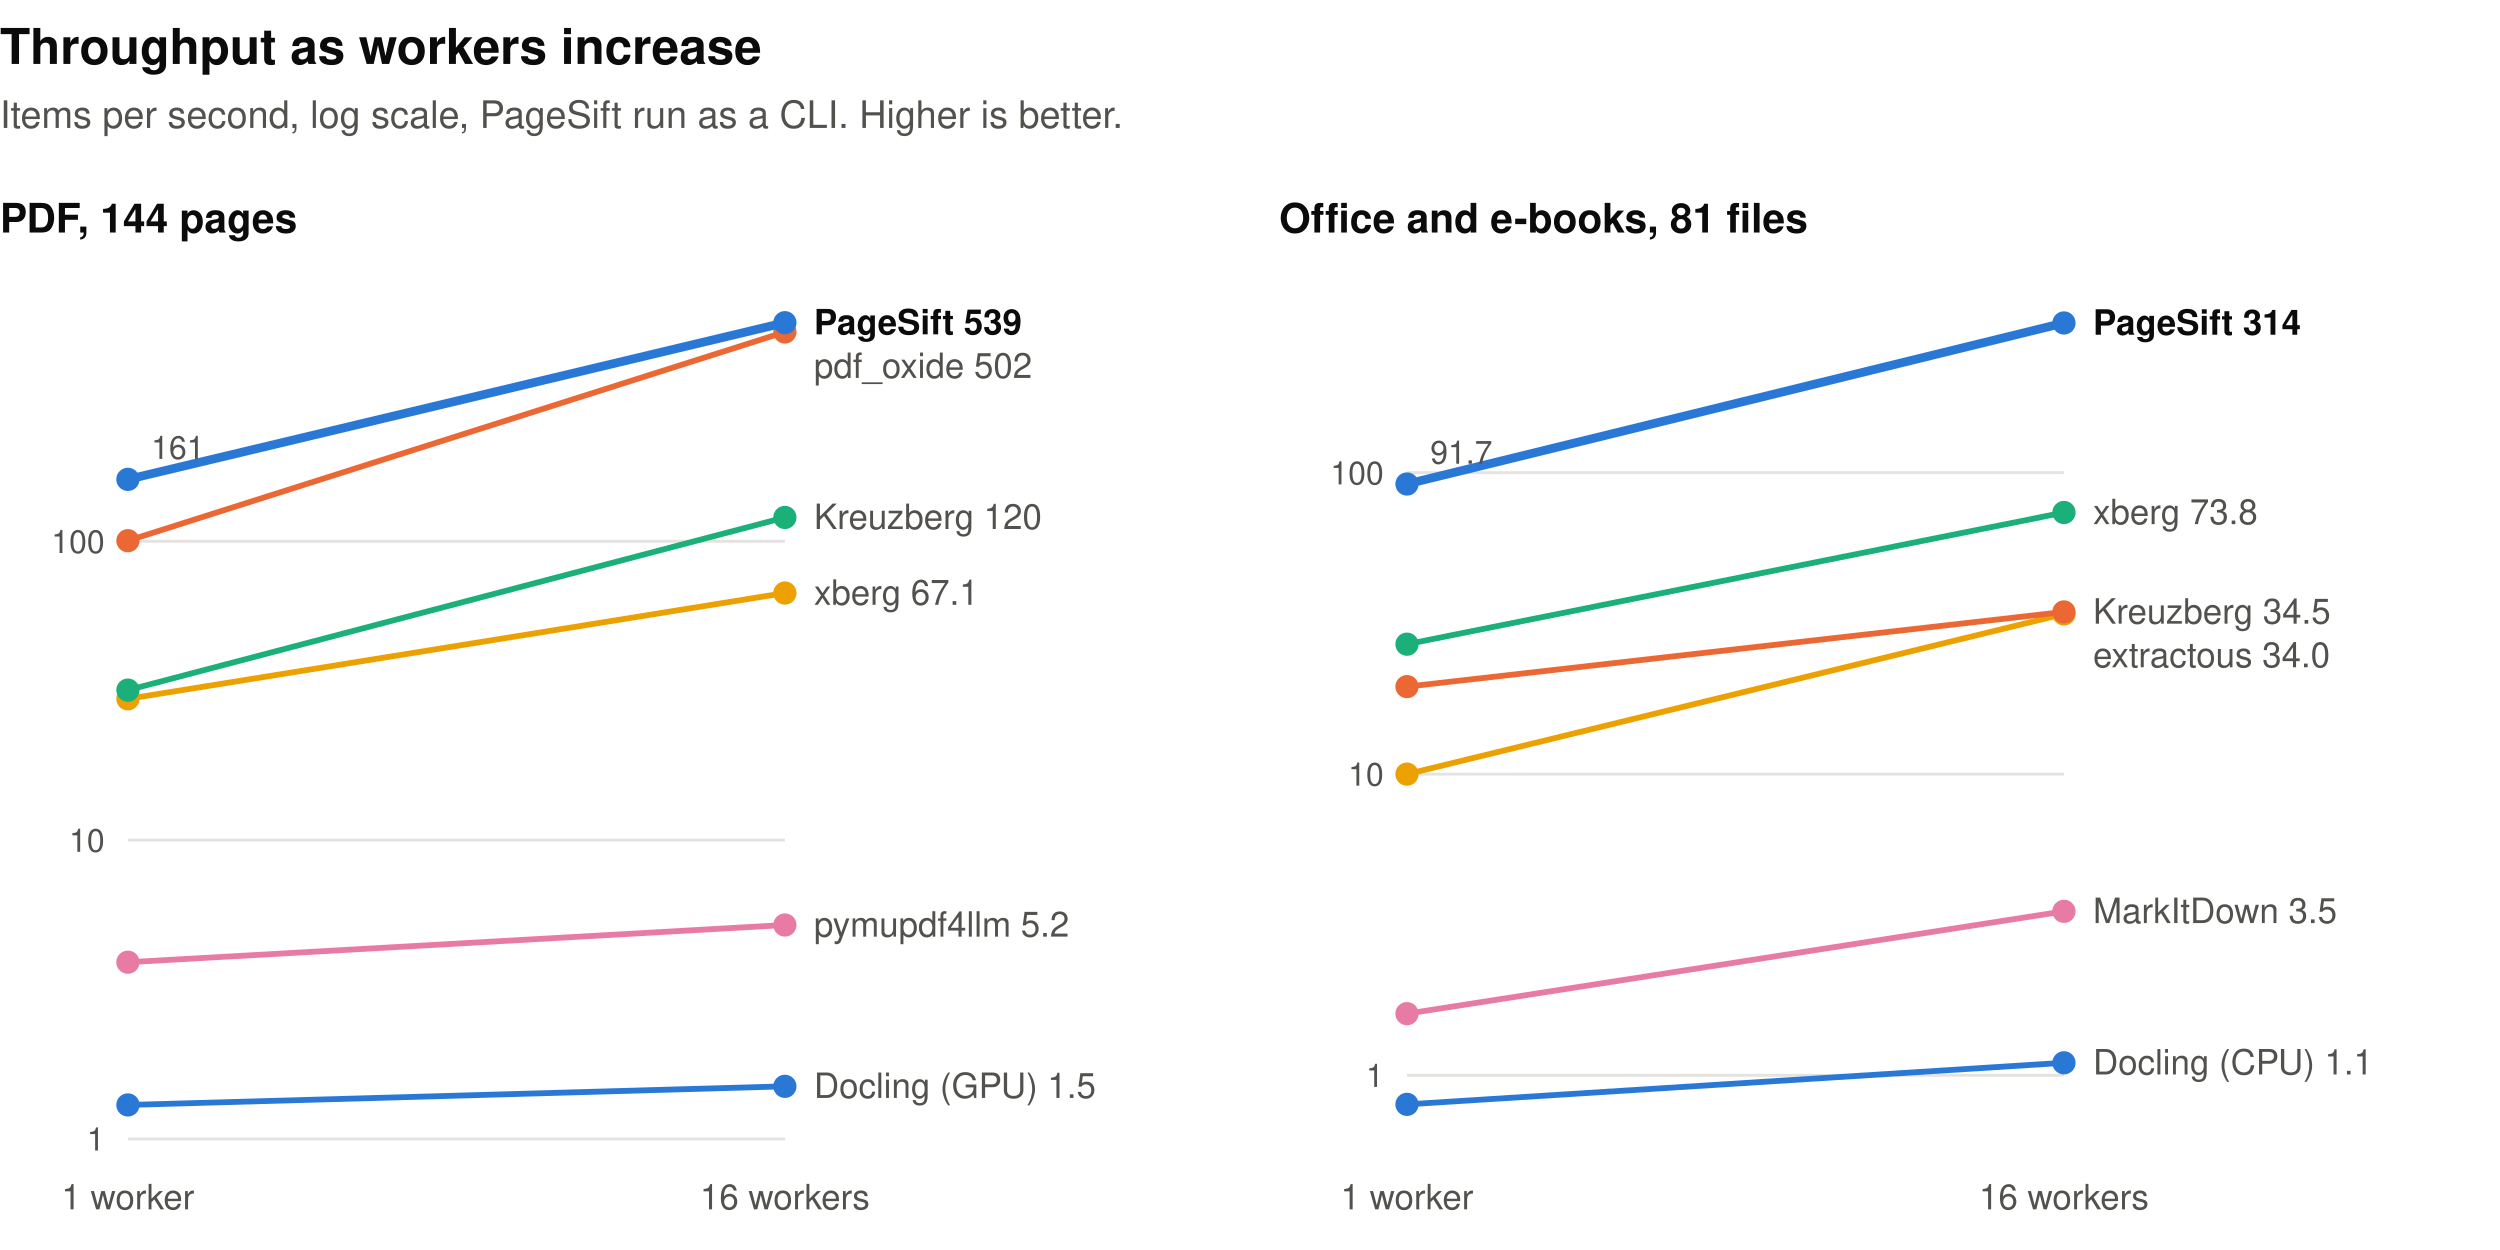
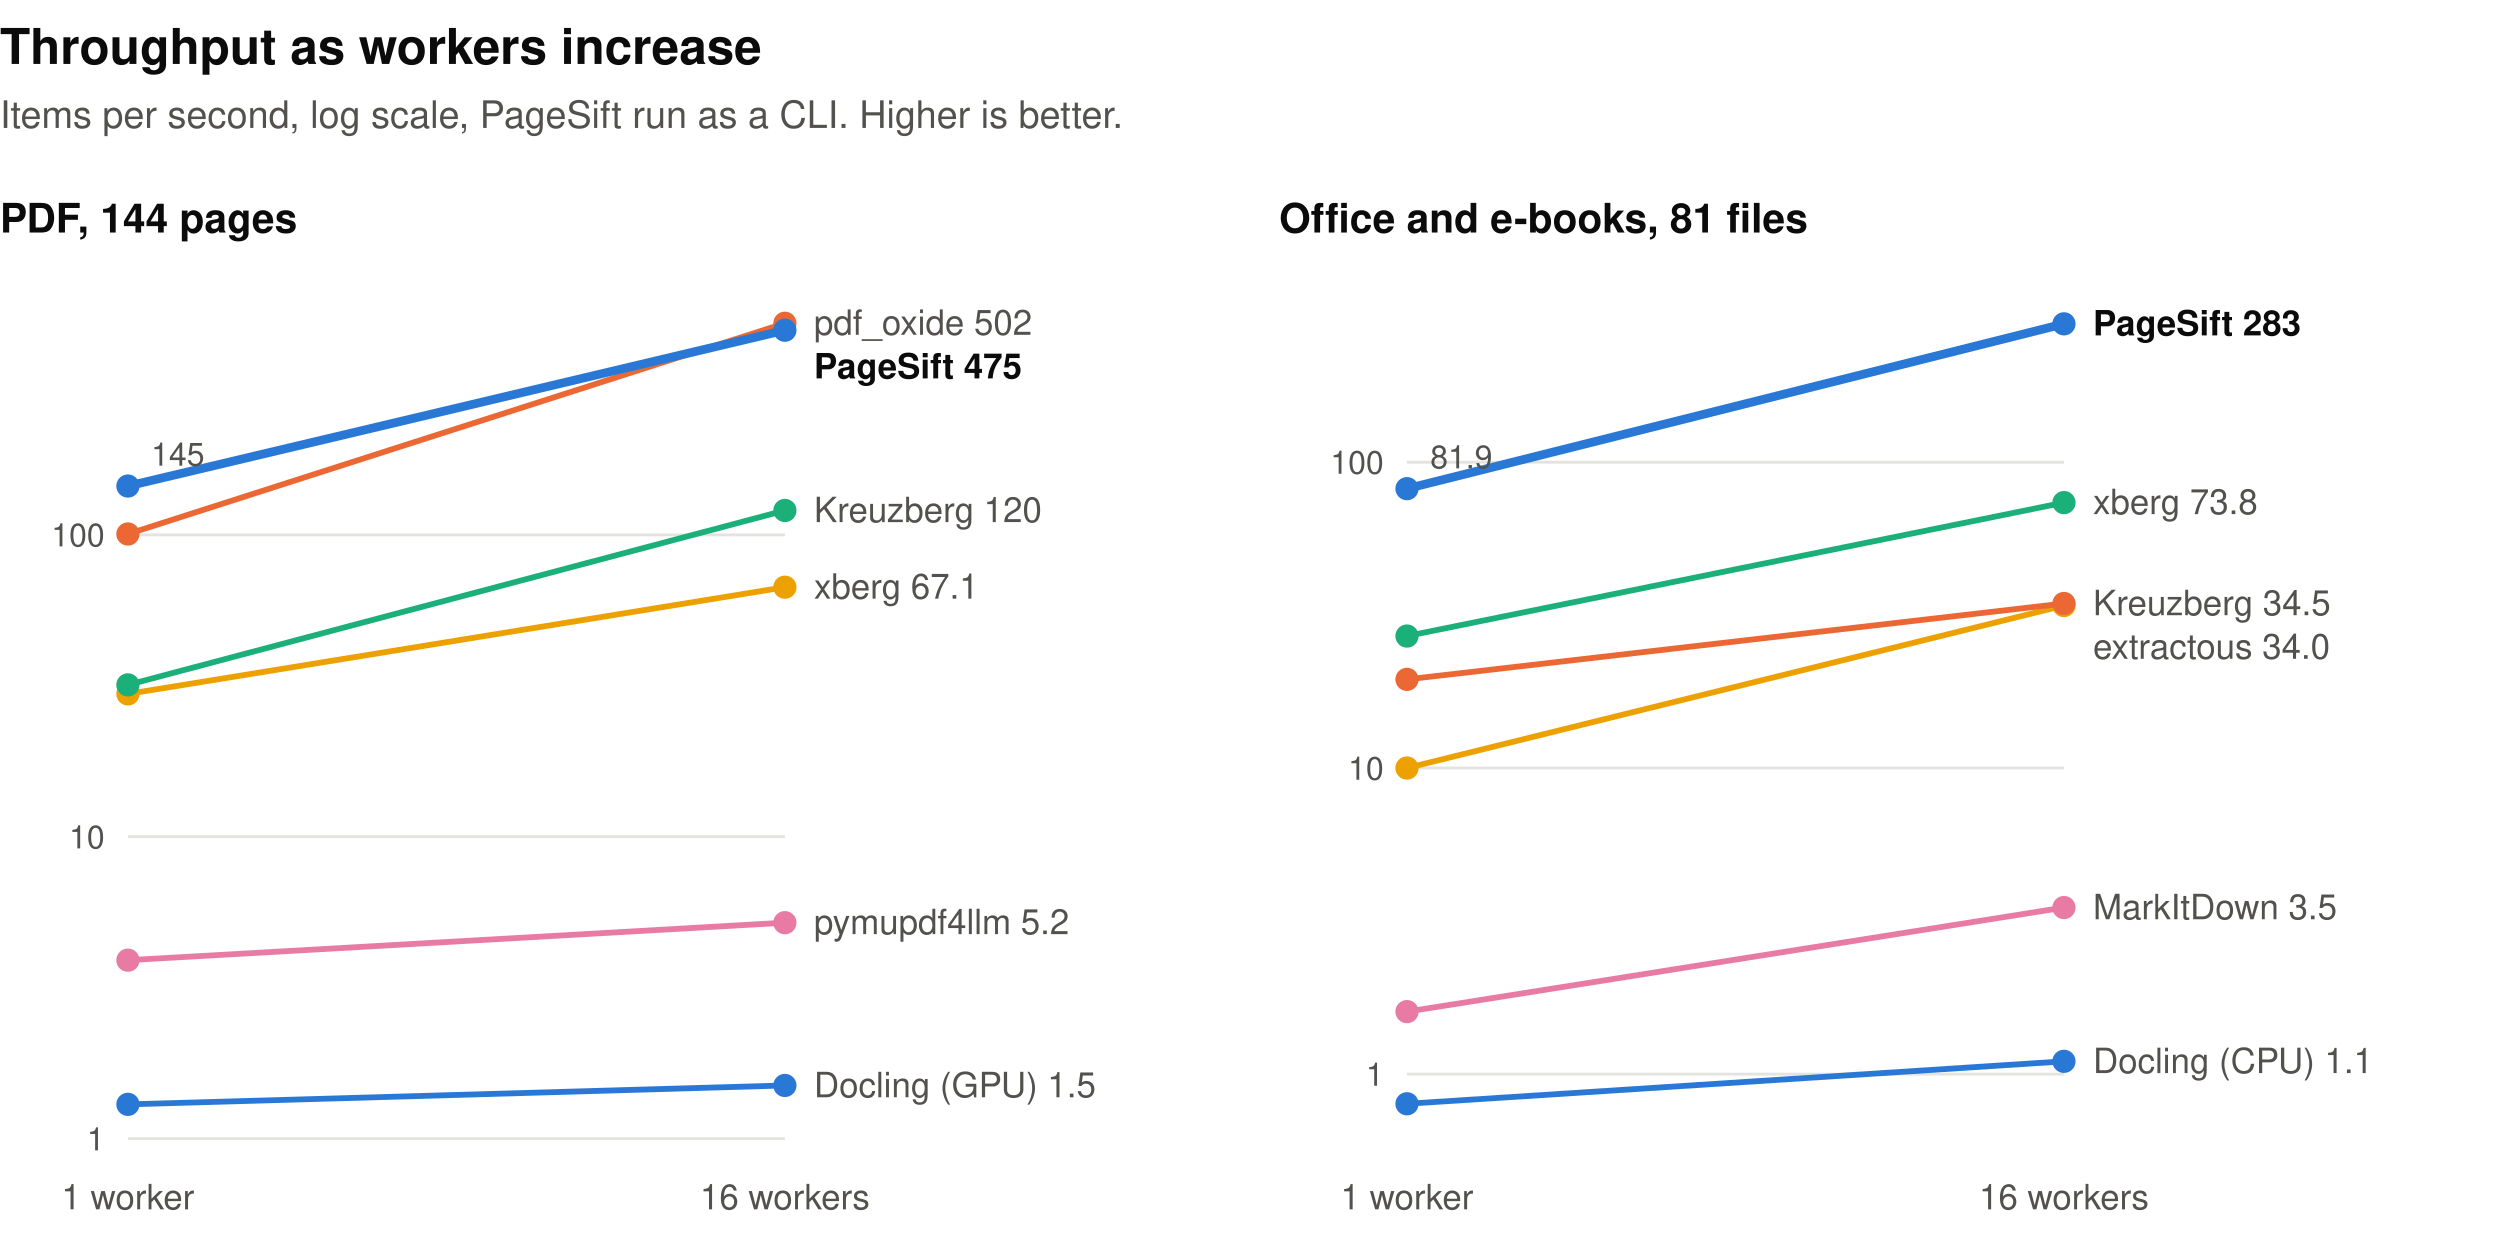
<svg xmlns="http://www.w3.org/2000/svg" viewBox="0 0 860 430" width="860" height="430" role="img" aria-label="Throughput as workers increase" font-family="-apple-system, BlinkMacSystemFont, 'Segoe UI', Helvetica, Arial, sans-serif">
  <text x="0" y="22" fill="#0b0b0b" font-size="17" font-weight="600" text-anchor="start">Throughput as workers increase</text>
  <text x="0" y="44" fill="#52514e" font-size="13" font-weight="400" text-anchor="start">Items per second, log scale, PageSift run as a CLI. Higher is better.</text>
  <text x="0" y="80" fill="#0b0b0b" font-size="14" font-weight="600" text-anchor="start">PDF, 144 pages</text>
-   <line x1="44" y1="391.8" x2="270" y2="391.8" stroke="#e4e3df" />
-   <text x="36" y="395.79" fill="#52514e" font-size="11" font-weight="400" text-anchor="end">1</text>
-   <line x1="44" y1="289.0" x2="270" y2="289.0" stroke="#e4e3df" />
-   <text x="36" y="293.013" fill="#52514e" font-size="11" font-weight="400" text-anchor="end">10</text>
-   <line x1="44" y1="186.2" x2="270" y2="186.2" stroke="#e4e3df" />
-   <text x="36" y="190.236" fill="#52514e" font-size="11" font-weight="400" text-anchor="end">100</text>
+   <line x1="44" y1="391.7" x2="270" y2="391.7" stroke="#e4e3df" />
+   <text x="36" y="395.745" fill="#52514e" font-size="11" font-weight="400" text-anchor="end">1</text>
+   <line x1="44" y1="287.8" x2="270" y2="287.8" stroke="#e4e3df" />
+   <text x="36" y="291.85" fill="#52514e" font-size="11" font-weight="400" text-anchor="end">10</text>
+   <line x1="44" y1="184.0" x2="270" y2="184.0" stroke="#e4e3df" />
+   <text x="36" y="187.955" fill="#52514e" font-size="11" font-weight="400" text-anchor="end">100</text>
  <text x="44" y="416" fill="#52514e" font-size="12" font-weight="400" text-anchor="middle">1 worker</text>
  <text x="270" y="416" fill="#52514e" font-size="12" font-weight="400" text-anchor="middle">16 workers</text>
-   <line x1="44" y1="380.1" x2="270" y2="373.7" stroke="#2a78d6" stroke-width="2" stroke-linecap="round" />
-   <circle cx="44" cy="380.1" r="4" fill="#2a78d6" />
-   <circle cx="270" cy="373.7" r="4" fill="#2a78d6" />
-   <text x="280" y="377.692" fill="#52514e" font-size="12" font-weight="400" text-anchor="start">Docling (GPU) 1.5</text>
-   <line x1="44" y1="331.0" x2="270" y2="318.2" stroke="#e87ba4" stroke-width="2" stroke-linecap="round" />
-   <circle cx="44" cy="331.0" r="4" fill="#e87ba4" />
-   <circle cx="270" cy="318.2" r="4" fill="#e87ba4" />
-   <text x="280" y="322.202" fill="#52514e" font-size="12" font-weight="400" text-anchor="start">pymupdf4llm 5.2</text>
-   <line x1="44" y1="240.4" x2="270" y2="204.0" stroke="#eda100" stroke-width="2" stroke-linecap="round" />
-   <circle cx="44" cy="240.4" r="4" fill="#eda100" />
-   <circle cx="270" cy="204.0" r="4" fill="#eda100" />
-   <text x="280" y="208.045" fill="#52514e" font-size="12" font-weight="400" text-anchor="start">xberg 67.1</text>
-   <line x1="44" y1="237.4" x2="270" y2="178.0" stroke="#1baf7a" stroke-width="2" stroke-linecap="round" />
-   <circle cx="44" cy="237.4" r="4" fill="#1baf7a" />
-   <circle cx="270" cy="178.0" r="4" fill="#1baf7a" />
-   <text x="280" y="181.987" fill="#52514e" font-size="12" font-weight="400" text-anchor="start">Kreuzberg 120</text>
-   <line x1="44" y1="186.0" x2="270" y2="114.2" stroke="#eb6834" stroke-width="2" stroke-linecap="round" />
-   <circle cx="44" cy="186.0" r="4" fill="#eb6834" />
-   <circle cx="270" cy="114.2" r="4" fill="#eb6834" />
-   <text x="280" y="130.019" fill="#52514e" font-size="12" font-weight="400" text-anchor="start">pdf_oxide 502</text>
-   <line x1="44" y1="164.9" x2="270" y2="111.0" stroke="#2a78d6" stroke-width="3" stroke-linecap="round" />
-   <circle cx="44" cy="164.9" r="4" fill="#2a78d6" />
-   <circle cx="270" cy="111.0" r="4" fill="#2a78d6" />
-   <text x="280" y="115.019" fill="#0b0b0b" font-size="12" font-weight="600" text-anchor="start">PageSift 539</text>
-   <text x="52" y="157.874" fill="#52514e" font-size="11" font-weight="400" text-anchor="start">161</text>
+   <line x1="44" y1="379.9" x2="270" y2="373.4" stroke="#2a78d6" stroke-width="2" stroke-linecap="round" />
+   <circle cx="44" cy="379.9" r="4" fill="#2a78d6" />
+   <circle cx="270" cy="373.4" r="4" fill="#2a78d6" />
+   <text x="280" y="377.45" fill="#52514e" font-size="12" font-weight="400" text-anchor="start">Docling (GPU) 1.5</text>
+   <line x1="44" y1="330.3" x2="270" y2="317.4" stroke="#e87ba4" stroke-width="2" stroke-linecap="round" />
+   <circle cx="44" cy="330.3" r="4" fill="#e87ba4" />
+   <circle cx="270" cy="317.4" r="4" fill="#e87ba4" />
+   <text x="280" y="321.355" fill="#52514e" font-size="12" font-weight="400" text-anchor="start">pymupdf4llm 5.2</text>
+   <line x1="44" y1="238.7" x2="270" y2="202.0" stroke="#eda100" stroke-width="2" stroke-linecap="round" />
+   <circle cx="44" cy="238.7" r="4" fill="#eda100" />
+   <circle cx="270" cy="202.0" r="4" fill="#eda100" />
+   <text x="280" y="205.957" fill="#52514e" font-size="12" font-weight="400" text-anchor="start">xberg 67.1</text>
+   <line x1="44" y1="235.6" x2="270" y2="175.6" stroke="#1baf7a" stroke-width="2" stroke-linecap="round" />
+   <circle cx="44" cy="235.6" r="4" fill="#1baf7a" />
+   <circle cx="270" cy="175.6" r="4" fill="#1baf7a" />
+   <text x="280" y="179.615" fill="#52514e" font-size="12" font-weight="400" text-anchor="start">Kreuzberg 120</text>
+   <line x1="44" y1="183.7" x2="270" y2="111.2" stroke="#eb6834" stroke-width="2" stroke-linecap="round" />
+   <circle cx="44" cy="183.7" r="4" fill="#eb6834" />
+   <circle cx="270" cy="111.2" r="4" fill="#eb6834" />
+   <text x="280" y="115.182" fill="#52514e" font-size="12" font-weight="400" text-anchor="start">pdf_oxide 502</text>
+   <line x1="44" y1="167.2" x2="270" y2="113.6" stroke="#2a78d6" stroke-width="3" stroke-linecap="round" />
+   <circle cx="44" cy="167.2" r="4" fill="#2a78d6" />
+   <circle cx="270" cy="113.6" r="4" fill="#2a78d6" />
+   <text x="280" y="130.182" fill="#0b0b0b" font-size="12" font-weight="600" text-anchor="start">PageSift 475</text>
+   <text x="52" y="160.185" fill="#52514e" font-size="11" font-weight="400" text-anchor="start">145</text>
  <text x="440" y="80" fill="#0b0b0b" font-size="14" font-weight="600" text-anchor="start">Office and e-books, 81 files</text>
-   <line x1="484" y1="369.9" x2="710" y2="369.9" stroke="#e4e3df" />
-   <text x="476" y="373.904" fill="#52514e" font-size="11" font-weight="400" text-anchor="end">1</text>
-   <line x1="484" y1="266.3" x2="710" y2="266.3" stroke="#e4e3df" />
-   <text x="476" y="270.27" fill="#52514e" font-size="11" font-weight="400" text-anchor="end">10</text>
-   <line x1="484" y1="162.6" x2="710" y2="162.6" stroke="#e4e3df" />
-   <text x="476" y="166.636" fill="#52514e" font-size="11" font-weight="400" text-anchor="end">100</text>
+   <line x1="484" y1="369.5" x2="710" y2="369.5" stroke="#e4e3df" />
+   <text x="476" y="373.494" fill="#52514e" font-size="11" font-weight="400" text-anchor="end">1</text>
+   <line x1="484" y1="264.2" x2="710" y2="264.2" stroke="#e4e3df" />
+   <text x="476" y="268.233" fill="#52514e" font-size="11" font-weight="400" text-anchor="end">10</text>
+   <line x1="484" y1="159.0" x2="710" y2="159.0" stroke="#e4e3df" />
+   <text x="476" y="162.972" fill="#52514e" font-size="11" font-weight="400" text-anchor="end">100</text>
  <text x="484" y="416" fill="#52514e" font-size="12" font-weight="400" text-anchor="middle">1 worker</text>
  <text x="710" y="416" fill="#52514e" font-size="12" font-weight="400" text-anchor="middle">16 workers</text>
-   <line x1="484" y1="379.9" x2="710" y2="365.6" stroke="#2a78d6" stroke-width="2" stroke-linecap="round" />
-   <circle cx="484" cy="379.9" r="4" fill="#2a78d6" />
-   <circle cx="710" cy="365.6" r="4" fill="#2a78d6" />
-   <text x="720" y="369.614" fill="#52514e" font-size="12" font-weight="400" text-anchor="start">Docling (CPU) 1.1</text>
-   <line x1="484" y1="348.7" x2="710" y2="313.5" stroke="#e87ba4" stroke-width="2" stroke-linecap="round" />
-   <circle cx="484" cy="348.7" r="4" fill="#e87ba4" />
-   <circle cx="710" cy="313.5" r="4" fill="#e87ba4" />
-   <text x="720" y="317.52" fill="#52514e" font-size="12" font-weight="400" text-anchor="start">MarkItDown 3.5</text>
-   <line x1="484" y1="266.3" x2="710" y2="211.2" stroke="#eda100" stroke-width="2" stroke-linecap="round" />
-   <circle cx="484" cy="266.3" r="4" fill="#eda100" />
-   <circle cx="710" cy="211.2" r="4" fill="#eda100" />
-   <text x="720" y="229.534" fill="#52514e" font-size="12" font-weight="400" text-anchor="start">extractous 34.0</text>
-   <line x1="484" y1="221.6" x2="710" y2="176.3" stroke="#1baf7a" stroke-width="2" stroke-linecap="round" />
-   <circle cx="484" cy="221.6" r="4" fill="#1baf7a" />
-   <circle cx="710" cy="176.3" r="4" fill="#1baf7a" />
-   <text x="720" y="180.31" fill="#52514e" font-size="12" font-weight="400" text-anchor="start">xberg 73.8</text>
-   <line x1="484" y1="236.2" x2="710" y2="210.5" stroke="#eb6834" stroke-width="2" stroke-linecap="round" />
-   <circle cx="484" cy="236.2" r="4" fill="#eb6834" />
-   <circle cx="710" cy="210.5" r="4" fill="#eb6834" />
-   <text x="720" y="214.534" fill="#52514e" font-size="12" font-weight="400" text-anchor="start">Kreuzberg 34.5</text>
-   <line x1="484" y1="166.5" x2="710" y2="111.1" stroke="#2a78d6" stroke-width="3" stroke-linecap="round" />
-   <circle cx="484" cy="166.5" r="4" fill="#2a78d6" />
-   <circle cx="710" cy="111.1" r="4" fill="#2a78d6" />
-   <text x="720" y="115.144" fill="#0b0b0b" font-size="12" font-weight="600" text-anchor="start">PageSift 314</text>
-   <text x="492" y="159.516" fill="#52514e" font-size="11" font-weight="400" text-anchor="start">91.7</text>
+   <line x1="484" y1="379.7" x2="710" y2="365.1" stroke="#2a78d6" stroke-width="2" stroke-linecap="round" />
+   <circle cx="484" cy="379.7" r="4" fill="#2a78d6" />
+   <circle cx="710" cy="365.1" r="4" fill="#2a78d6" />
+   <text x="720" y="369.137" fill="#52514e" font-size="12" font-weight="400" text-anchor="start">Docling (CPU) 1.1</text>
+   <line x1="484" y1="348.0" x2="710" y2="312.2" stroke="#e87ba4" stroke-width="2" stroke-linecap="round" />
+   <circle cx="484" cy="348.0" r="4" fill="#e87ba4" />
+   <circle cx="710" cy="312.2" r="4" fill="#e87ba4" />
+   <text x="720" y="316.225" fill="#52514e" font-size="12" font-weight="400" text-anchor="start">MarkItDown 3.5</text>
+   <line x1="484" y1="264.2" x2="710" y2="208.3" stroke="#eda100" stroke-width="2" stroke-linecap="round" />
+   <circle cx="484" cy="264.2" r="4" fill="#eda100" />
+   <circle cx="710" cy="208.3" r="4" fill="#eda100" />
+   <text x="720" y="226.622" fill="#52514e" font-size="12" font-weight="400" text-anchor="start">extractous 34.0</text>
+   <line x1="484" y1="218.8" x2="710" y2="172.9" stroke="#1baf7a" stroke-width="2" stroke-linecap="round" />
+   <circle cx="484" cy="218.8" r="4" fill="#1baf7a" />
+   <circle cx="710" cy="172.9" r="4" fill="#1baf7a" />
+   <text x="720" y="176.861" fill="#52514e" font-size="12" font-weight="400" text-anchor="start">xberg 73.8</text>
+   <line x1="484" y1="233.7" x2="710" y2="207.6" stroke="#eb6834" stroke-width="2" stroke-linecap="round" />
+   <circle cx="484" cy="233.7" r="4" fill="#eb6834" />
+   <circle cx="710" cy="207.6" r="4" fill="#eb6834" />
+   <text x="720" y="211.622" fill="#52514e" font-size="12" font-weight="400" text-anchor="start">Kreuzberg 34.5</text>
+   <line x1="484" y1="168.1" x2="710" y2="111.4" stroke="#2a78d6" stroke-width="3" stroke-linecap="round" />
+   <circle cx="484" cy="168.1" r="4" fill="#2a78d6" />
+   <circle cx="710" cy="111.4" r="4" fill="#2a78d6" />
+   <text x="720" y="115.382" fill="#0b0b0b" font-size="12" font-weight="600" text-anchor="start">PageSift 283</text>
+   <text x="492" y="161.099" fill="#52514e" font-size="11" font-weight="400" text-anchor="start">81.9</text>
</svg>
